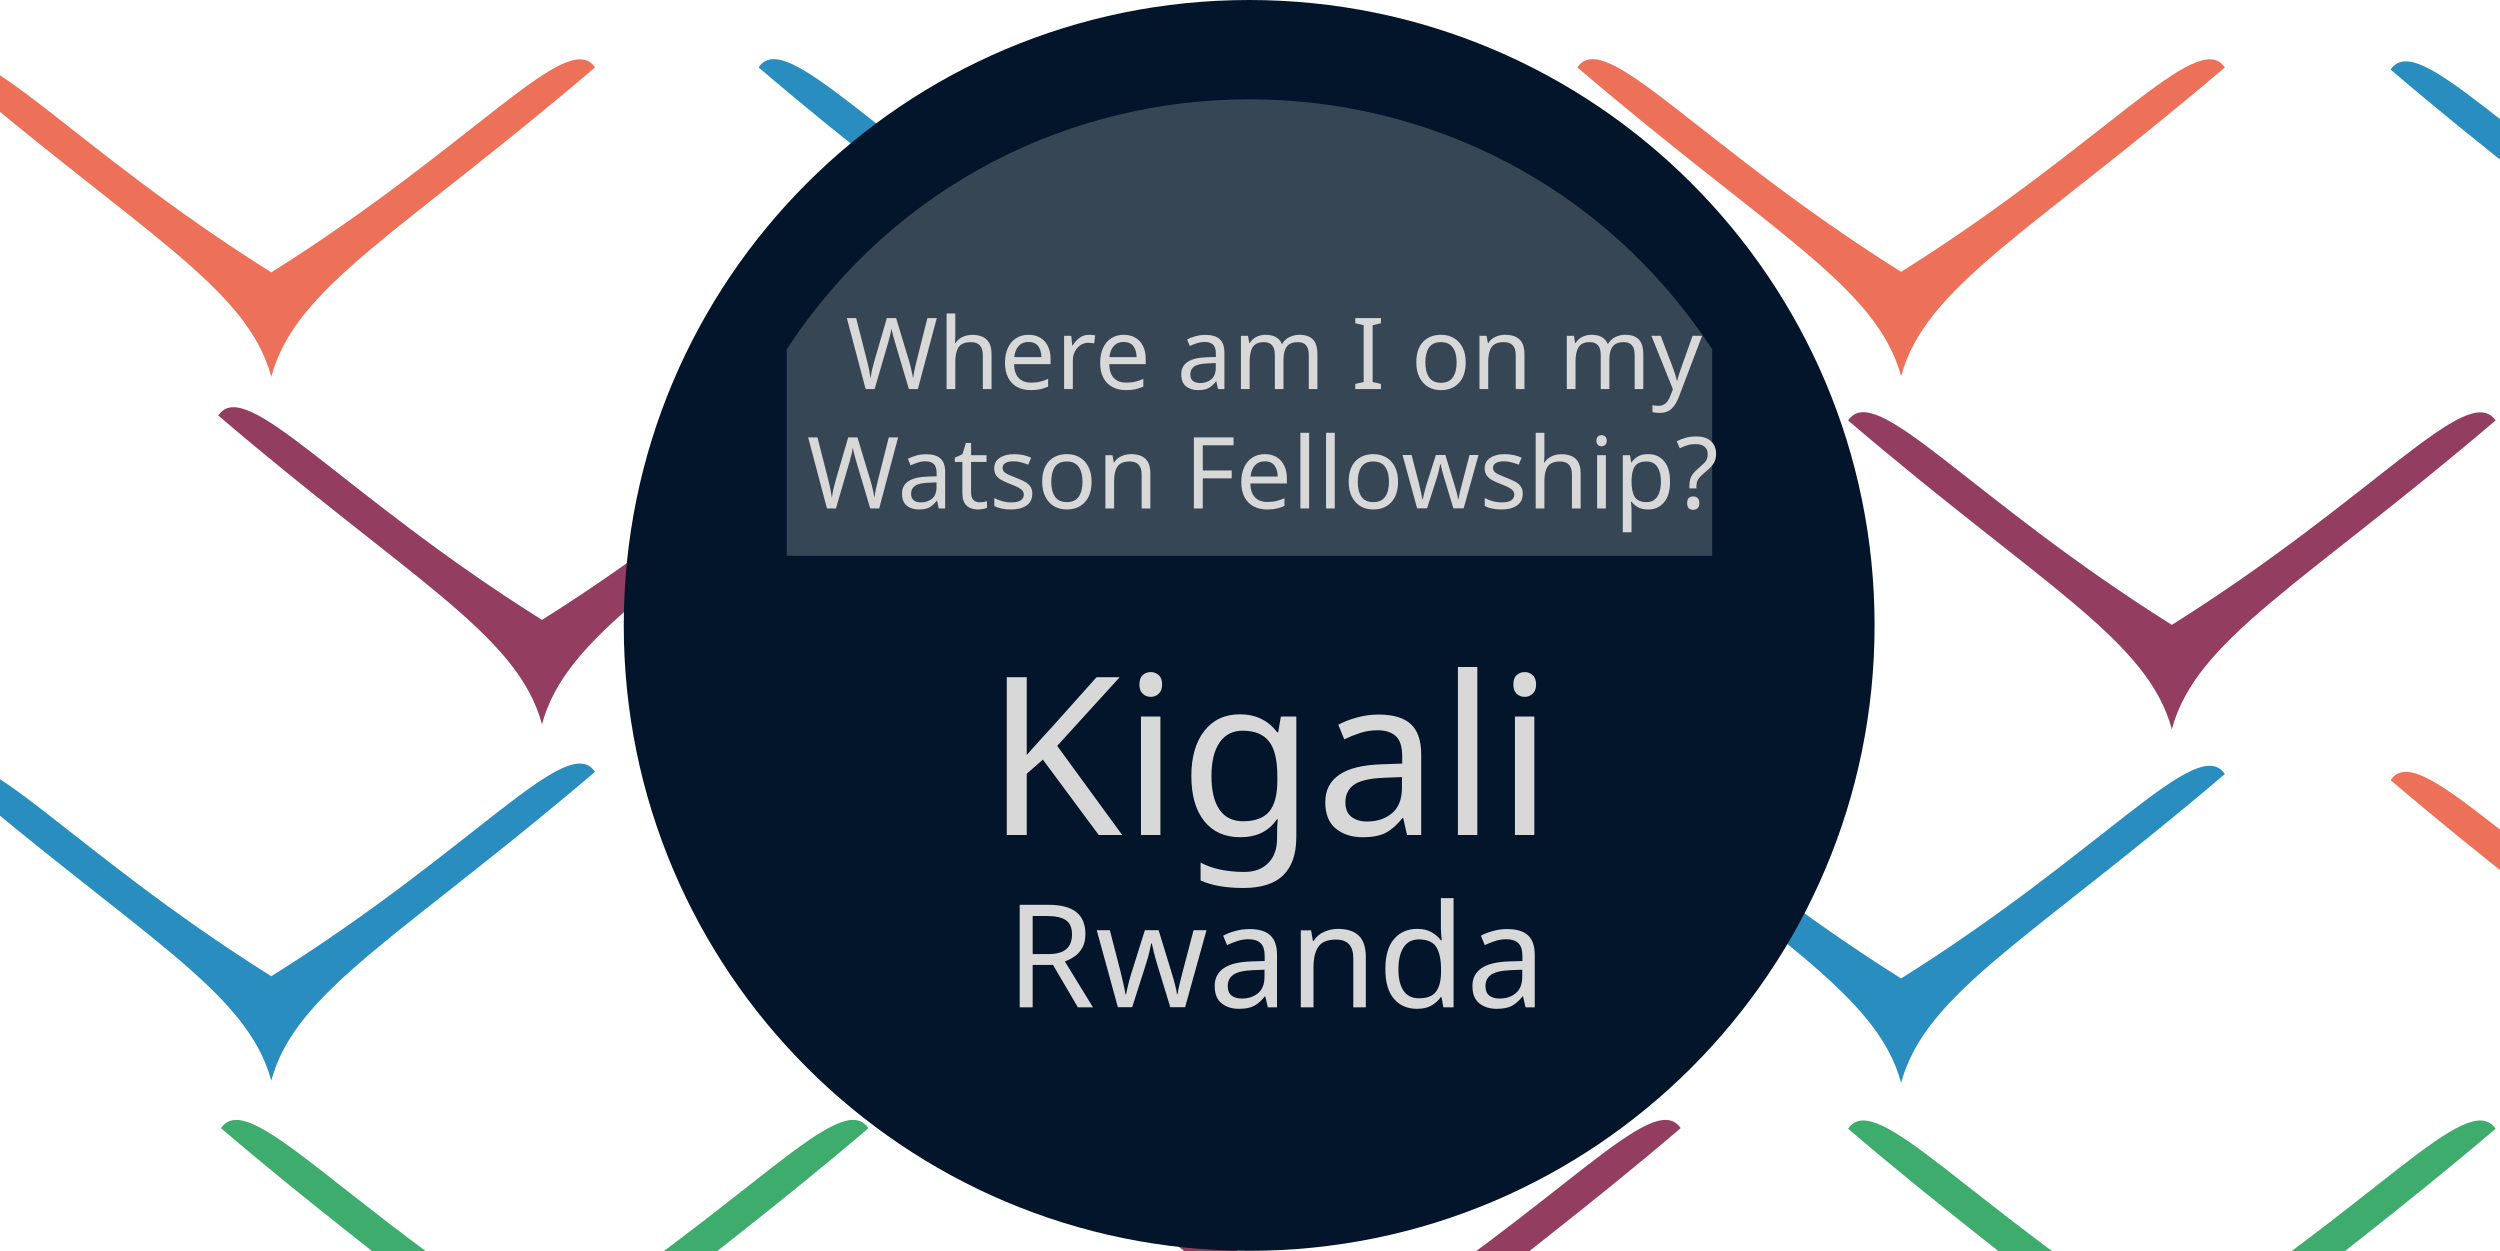
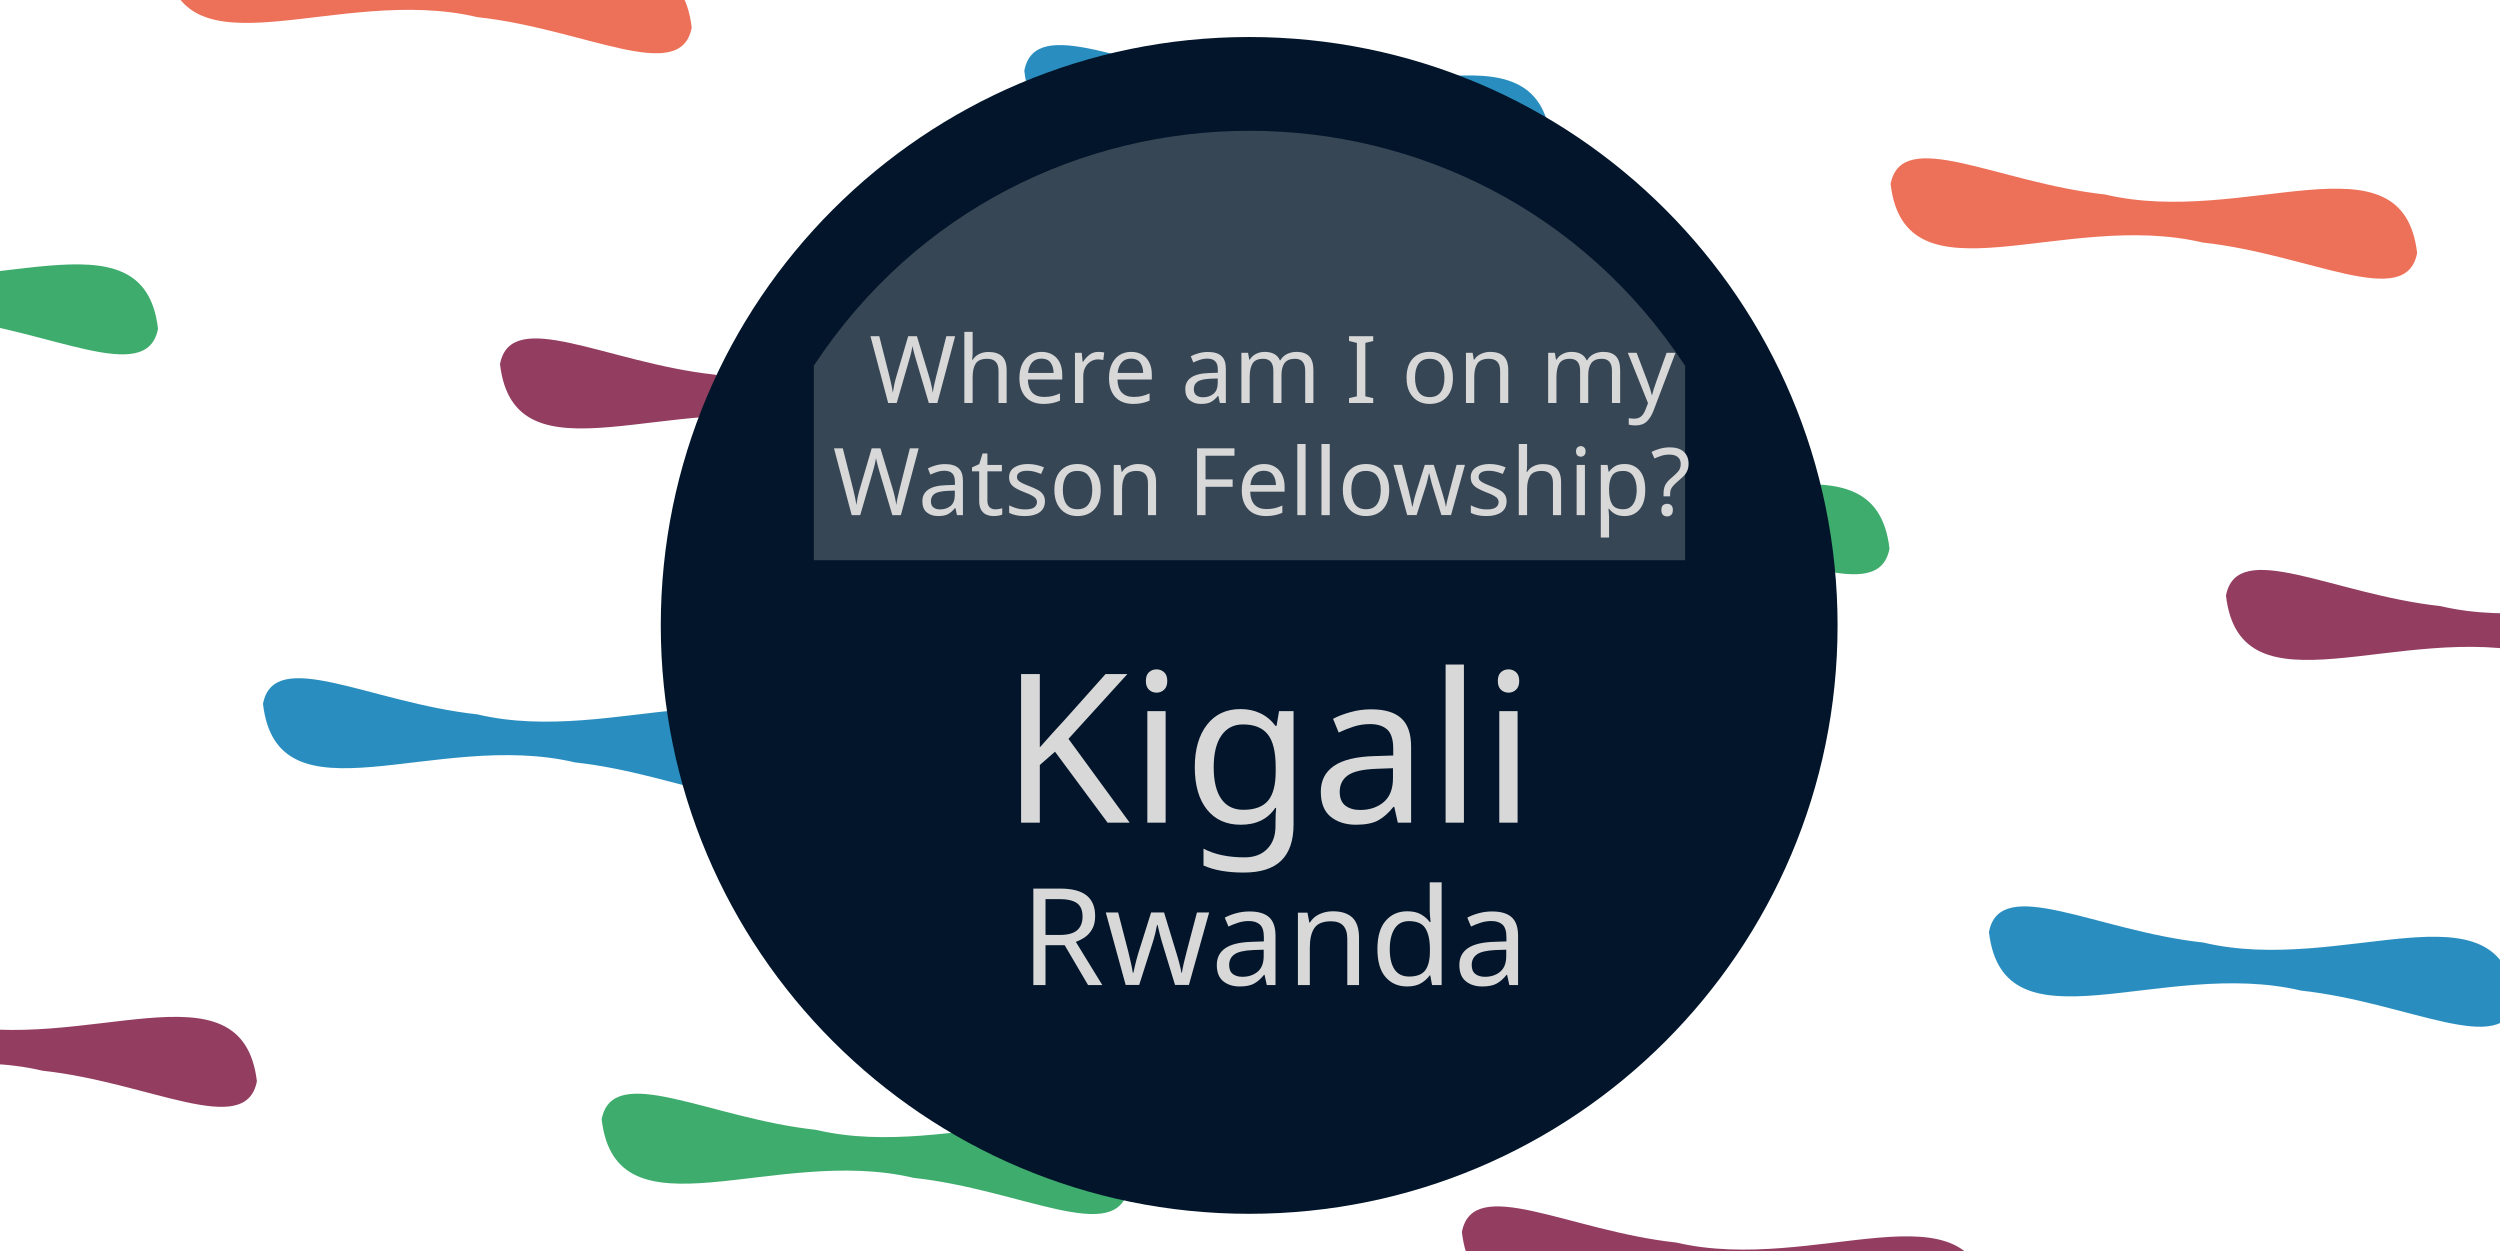
<svg xmlns="http://www.w3.org/2000/svg" version="1.1" x="0px" y="0px" viewBox="0 0 452.5 226.4" style="enable-background:new 0 0 452.5 226.4;" xml:space="preserve">
  <style type="text/css">
	.st0{fill:#933D60;}
	.st1{fill:#ED7058;}
	.st2{fill:#298EBF;}
	.st3{fill:#3EAC6D;}
	.st4{fill:#02152A;}
	.st5{opacity:0.25;}
	.st6{fill:#D8D8D8;}
	.st7{fill:none;}
	.st8{font-family:'Lato-Medium';}
- 	.st9{font-size:18px;}
+ 	.st9{font-size:16.942px;}
	.st10{font-family:'Lato-Regular';}
- 	.st11{font-size:40px;}
+ 	.st11{font-size:37.649px;}
	.st12{font-family:'Lato-Thin';}
- 	.st13{font-size:26px;}
+ 	.st13{font-size:24.472px;}
	.st14{display:none;opacity:0.25;}
	.st15{display:inline;fill:#D8D8D8;}
</style>
  <g id="Layer_2">
    <g>
-       <path class="st0" d="M156.7,75.2c-35.1,29.9-54.2,39.6-58.6,55.9c-4.4-16.3-23.6-26-58.6-55.9c5-7.4,21.8,13.9,58.6,37    C134.9,89.1,151.7,67.8,156.7,75.2z" />
+       <path class="st0" d="M185.8,78.4c-2,10.5-19.4,0.2-38.8-1.9c-25.3-6-53.9,11.7-56.5-10.6c2-10.5,19.4-0.2,38.8,1.9    C154.5,73.8,183.2,56.1,185.8,78.4z" />
    </g>
    <g>
-       <path class="st1" d="M107.7,12.2C72.7,42.1,53.5,51.8,49.1,68.2c-4.4-16.3-23.6-26-58.6-55.9c5-7.4,21.8,13.9,58.6,37    C86,26.1,102.7,4.9,107.7,12.2z" />
+       <path class="st1" d="M125.2,5c-2,10.5-19.4,0.2-38.8-1.9c-25.3-6-53.9,11.7-56.5-10.6c2-10.5,19.4-0.2,38.8,1.9    C94,0.4,122.6-17.3,125.2,5z" />
    </g>
    <g>
-       <path class="st1" d="M254.5,138.9c-35.1,29.9-54.2,39.6-58.6,55.9c-4.4-16.3-23.6-26-58.6-55.9c5-7.4,21.8,13.9,58.6,37    C232.8,152.8,249.5,131.5,254.5,138.9z" />
+       <path class="st1" d="M298.2,159.5c-2,10.5-19.4,0.2-38.8-1.9c-25.3-6-53.9,11.7-56.5-10.6c2-10.5,19.4-0.2,38.8,1.9    C266.9,154.8,295.6,137.1,298.2,159.5z" />
    </g>
    <g>
-       <path class="st2" d="M107.7,139.7c-35.1,29.9-54.2,39.6-58.6,55.9c-4.4-16.3-23.6-26-58.6-55.9c5-7.4,21.8,13.9,58.6,37    C86,153.6,102.7,132.3,107.7,139.7z" />
+       <path class="st2" d="M142.9,139.9c-2,10.5-19.4,0.2-38.8-1.9c-25.3-6-53.9,11.7-56.5-10.6c2-10.5,19.4-0.2,38.8,1.9    C111.6,135.3,140.3,117.6,142.9,139.9z" />
    </g>
    <g>
-       <path class="st3" d="M304.2,75.6c-35.1,29.9-54.2,39.6-58.6,55.9c-4.4-16.3-23.6-26-58.6-55.9c5-7.4,21.8,13.9,58.6,37    C282.4,89.5,299.2,68.3,304.2,75.6z" />
+       <path class="st3" d="M342,99.3c-2,10.5-19.4,0.2-38.8-1.9c-25.3-6-53.9,11.7-56.5-10.6c2-10.5,19.4-0.2,38.8,1.9    C310.7,94.7,339.4,77,342,99.3z" />
    </g>
    <g>
-       <path class="st2" d="M254.5,12.2c-35.1,29.9-54.2,39.6-58.6,55.9c-4.4-16.3-23.6-26-58.6-55.9c5-7.4,21.8,13.9,58.6,37    C232.8,26.1,249.5,4.9,254.5,12.2z" />
+       <path class="st2" d="M280.7,25.3c-2,10.5-19.4,0.2-38.8-1.9c-25.3-6-53.9,11.7-56.5-10.6c2-10.5,19.4-0.2,38.8,1.9    C249.4,20.7,278.1,3,280.7,25.3z" />
    </g>
    <g>
-       <path class="st1" d="M402.7,12.2c-35.1,29.9-54.2,39.6-58.6,55.9c-4.4-16.3-23.6-26-58.6-55.9c5-7.4,21.8,13.9,58.6,37    C380.9,26.1,397.7,4.9,402.7,12.2z" />
+       <path class="st1" d="M437.5,45.8c-2,10.5-19.4,0.2-38.8-1.9c-25.3-6-53.9,11.7-56.5-10.6c2-10.5,19.4-0.2,38.8,1.9    C406.3,41.2,434.9,23.5,437.5,45.8z" />
    </g>
    <g>
-       <path class="st0" d="M451.7,76.1c-35.1,29.9-54.2,39.6-58.6,55.9c-4.4-16.3-23.6-26-58.6-55.9c5-7.4,21.8,13.9,58.6,37    C429.9,90,446.6,68.8,451.7,76.1z" />
+       <path class="st0" d="M498.2,120.3c-2,10.5-19.4,0.2-38.8-1.9c-25.3-6-53.9,11.7-56.5-10.6c2-10.5,19.4-0.2,38.8,1.9    C467,115.7,495.6,98,498.2,120.3z" />
    </g>
    <g>
-       <path class="st2" d="M402.7,140.1c-35.1,29.9-54.2,39.6-58.6,55.9c-4.4-16.3-23.6-26-58.6-55.9c5-7.4,21.8,13.9,58.6,37    C380.9,154,397.7,132.7,402.7,140.1z" />
+       <path class="st2" d="M455.3,181.2c-2,10.5-19.4,0.2-38.8-1.9c-25.3-6-53.9,11.7-56.5-10.6c2-10.5,19.4-0.2,38.8,1.9    C424,176.6,452.6,158.9,455.3,181.2z" />
    </g>
    <g>
-       <path class="st3" d="M157.2,204.2c-35.1,29.9-54.2,39.6-58.6,55.9c-4.4-16.3-23.6-26-58.6-55.9c5-7.4,21.8,13.9,58.6,37    C135.4,218.1,152.1,196.8,157.2,204.2z" />
+       <path class="st3" d="M204.2,215.1c-2,10.5-19.4,0.2-38.8-1.9c-25.3-6-53.9,11.7-56.5-10.6c2-10.5,19.4-0.2,38.8,1.9    C172.9,210.5,201.5,192.8,204.2,215.1z" />
    </g>
    <g>
-       <path class="st0" d="M304.2,204.2c-35.1,29.9-54.2,39.6-58.6,55.9c-4.4-16.3-23.6-26-58.6-55.9c5-7.4,21.8,13.9,58.6,37    C282.5,218.1,299.2,196.8,304.2,204.2z" />
+       <path class="st0" d="M359.9,235.5c-2,10.5-19.4,0.2-38.8-1.9c-25.3-6-53.9,11.7-56.5-10.6c2-10.5,19.4-0.2,38.8,1.9    C328.6,230.8,357.3,213.1,359.9,235.5z" />
    </g>
    <g>
-       <path class="st3" d="M451.7,204.3c-35.1,29.9-54.2,39.6-58.6,55.9c-4.4-16.3-23.6-26-58.6-55.9c5-7.4,21.8,13.9,58.6,37    C429.9,218.2,446.6,196.9,451.7,204.3z" />
+       <path class="st3" d="M516,256c-2,10.5-19.4,0.2-38.8-1.9c-25.3-6-53.9,11.7-56.5-10.6c2-10.5,19.4-0.2,38.8,1.9    C484.7,251.4,513.4,233.7,516,256z" />
    </g>
    <g>
-       <path class="st2" d="M549.9,12.6c-35.1,29.9-54.2,39.6-58.6,55.9c-4.4-16.3-23.6-26-58.6-55.9c5-7.4,21.8,13.9,58.6,37    C528.1,26.5,544.9,5.2,549.9,12.6z" />
+       <path class="st2" d="M593.5,66.6c-2,10.5-19.4,0.2-38.8-1.9c-25.3-6-53.9,11.7-56.5-10.6c2-10.5,19.4-0.2,38.8,1.9    C562.2,62,590.8,44.3,593.5,66.6z" />
    </g>
    <g>
-       <path class="st1" d="M549.9,141.2c-35.1,29.9-54.2,39.6-58.6,55.9c-4.4-16.3-23.6-26-58.6-55.9c5-7.4,21.8,13.9,58.6,37    C528.1,155.1,544.9,133.8,549.9,141.2z" />
+       <path class="st1" d="M611.3,202.8c-2,10.5-19.4,0.2-38.8-1.9c-25.3-6-53.9,11.7-56.5-10.6c2-10.5,19.4-0.2,38.8,1.9    C580,198.2,608.7,180.5,611.3,202.8z" />
+     </g>
+     <g>
+       <path class="st3" d="M28.6,59.5c-2,10.5-19.4,0.2-38.8-1.9c-25.3-6-53.9,11.7-56.5-10.6c2-10.5,19.4-0.2,38.8,1.9    C-2.7,54.9,26,37.2,28.6,59.5z" />
+     </g>
+     <g>
+       <path class="st0" d="M46.5,195.7c-2,10.5-19.4,0.2-38.8-1.9c-25.3-6-53.9,11.7-56.5-10.6c2-10.5,19.4-0.2,38.8,1.9    C15.2,191.1,43.8,173.4,46.5,195.7z" />
    </g>
  </g>
  <g id="Layer_1">
-     <circle class="st4" cx="226.1" cy="113.2" r="113.2" />
+     <circle class="st4" cx="226.1" cy="113.2" r="106.5" />
    <g class="st5">
-       <path class="st6" d="M309.9,100.6c-55.8,0-111.7,0-167.5,0c0-12.5,0-25,0-37.4c39.6-60.3,127.9-60.3,167.5,0    C309.9,75.7,309.9,88.2,309.9,100.6z" />
+       <path class="st6" d="M305,101.4c-52.6,0-105.1,0-157.7,0c0-11.7,0-23.5,0-35.2c37.3-56.7,120.4-56.7,157.7,0    C305,77.9,305,89.6,305,101.4z" />
    </g>
-     <rect x="142.4" y="57.1" class="st7" width="167.5" height="43.5" />
-     <text transform="matrix(1 0 0 1 153.0559 70.4263)">
+     <rect x="147.3" y="60.4" class="st7" width="157.7" height="40.9" />
+     <text transform="matrix(1 0 0 1 157.3504 72.9401)">
      <tspan x="0" y="0" class="st6 st8 st9">Where am I on my </tspan>
-       <tspan x="-7" y="21.6" class="st6 st8 st9">Watson Fellowship?</tspan>
+       <tspan x="-6.6" y="20.3" class="st6 st8 st9">Watson Fellowship?</tspan>
    </text>
-     <rect x="137.6" y="121.6" class="st7" width="177.3" height="83.8" />
-     <text transform="matrix(1 0 0 1 178.3528 151.1315)">
+     <rect x="142.8" y="121.1" class="st7" width="166.9" height="78.8" />
+     <text transform="matrix(1 0 0 1 181.16 148.9025)">
      <tspan x="0" y="0" class="st6 st10 st11">Kigali</tspan>
-       <tspan x="3.7" y="31.2" class="st6 st12 st13">Rwanda</tspan>
+       <tspan x="3.5" y="29.4" class="st6 st12 st13">Rwanda</tspan>
    </text>
    <g class="st14">
      <path class="st15" d="M423.1,118.1c-55.8,0-111.7,0-167.5,0c0,15.2,0,30.3,0,45.5c39.6,60.3,127.9,60.3,167.5,0    C423.1,148.5,423.1,133.3,423.1,118.1z" />
    </g>
  </g>
</svg>
